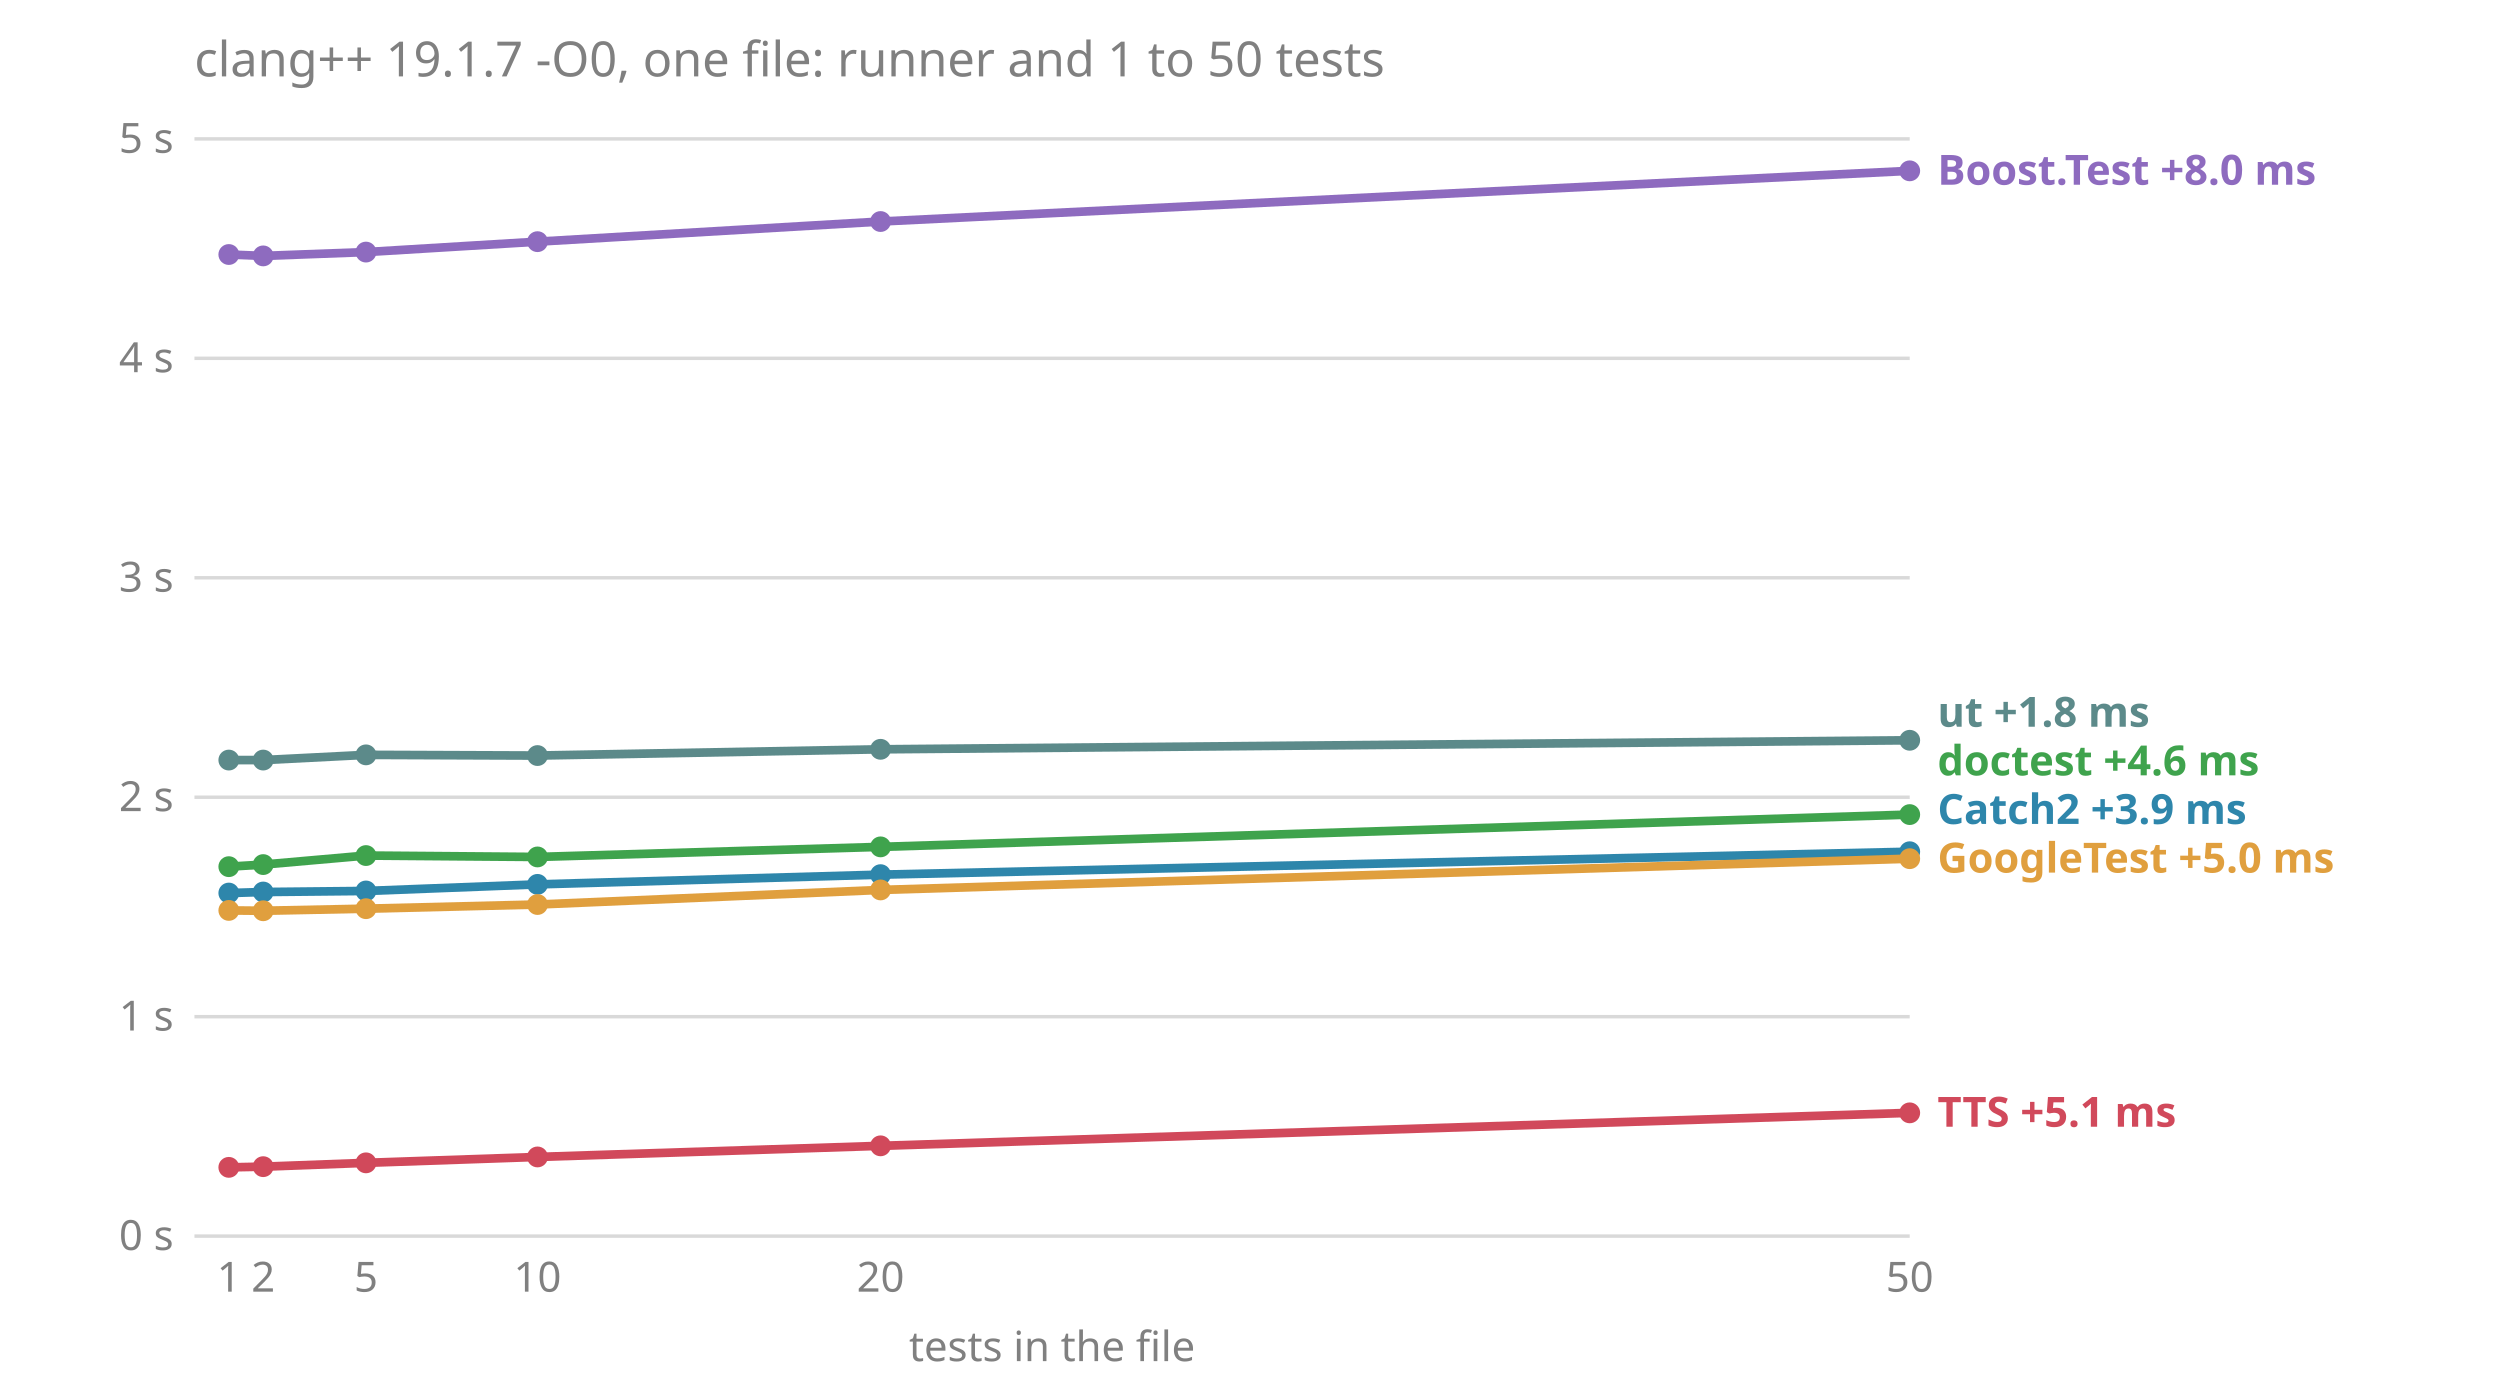
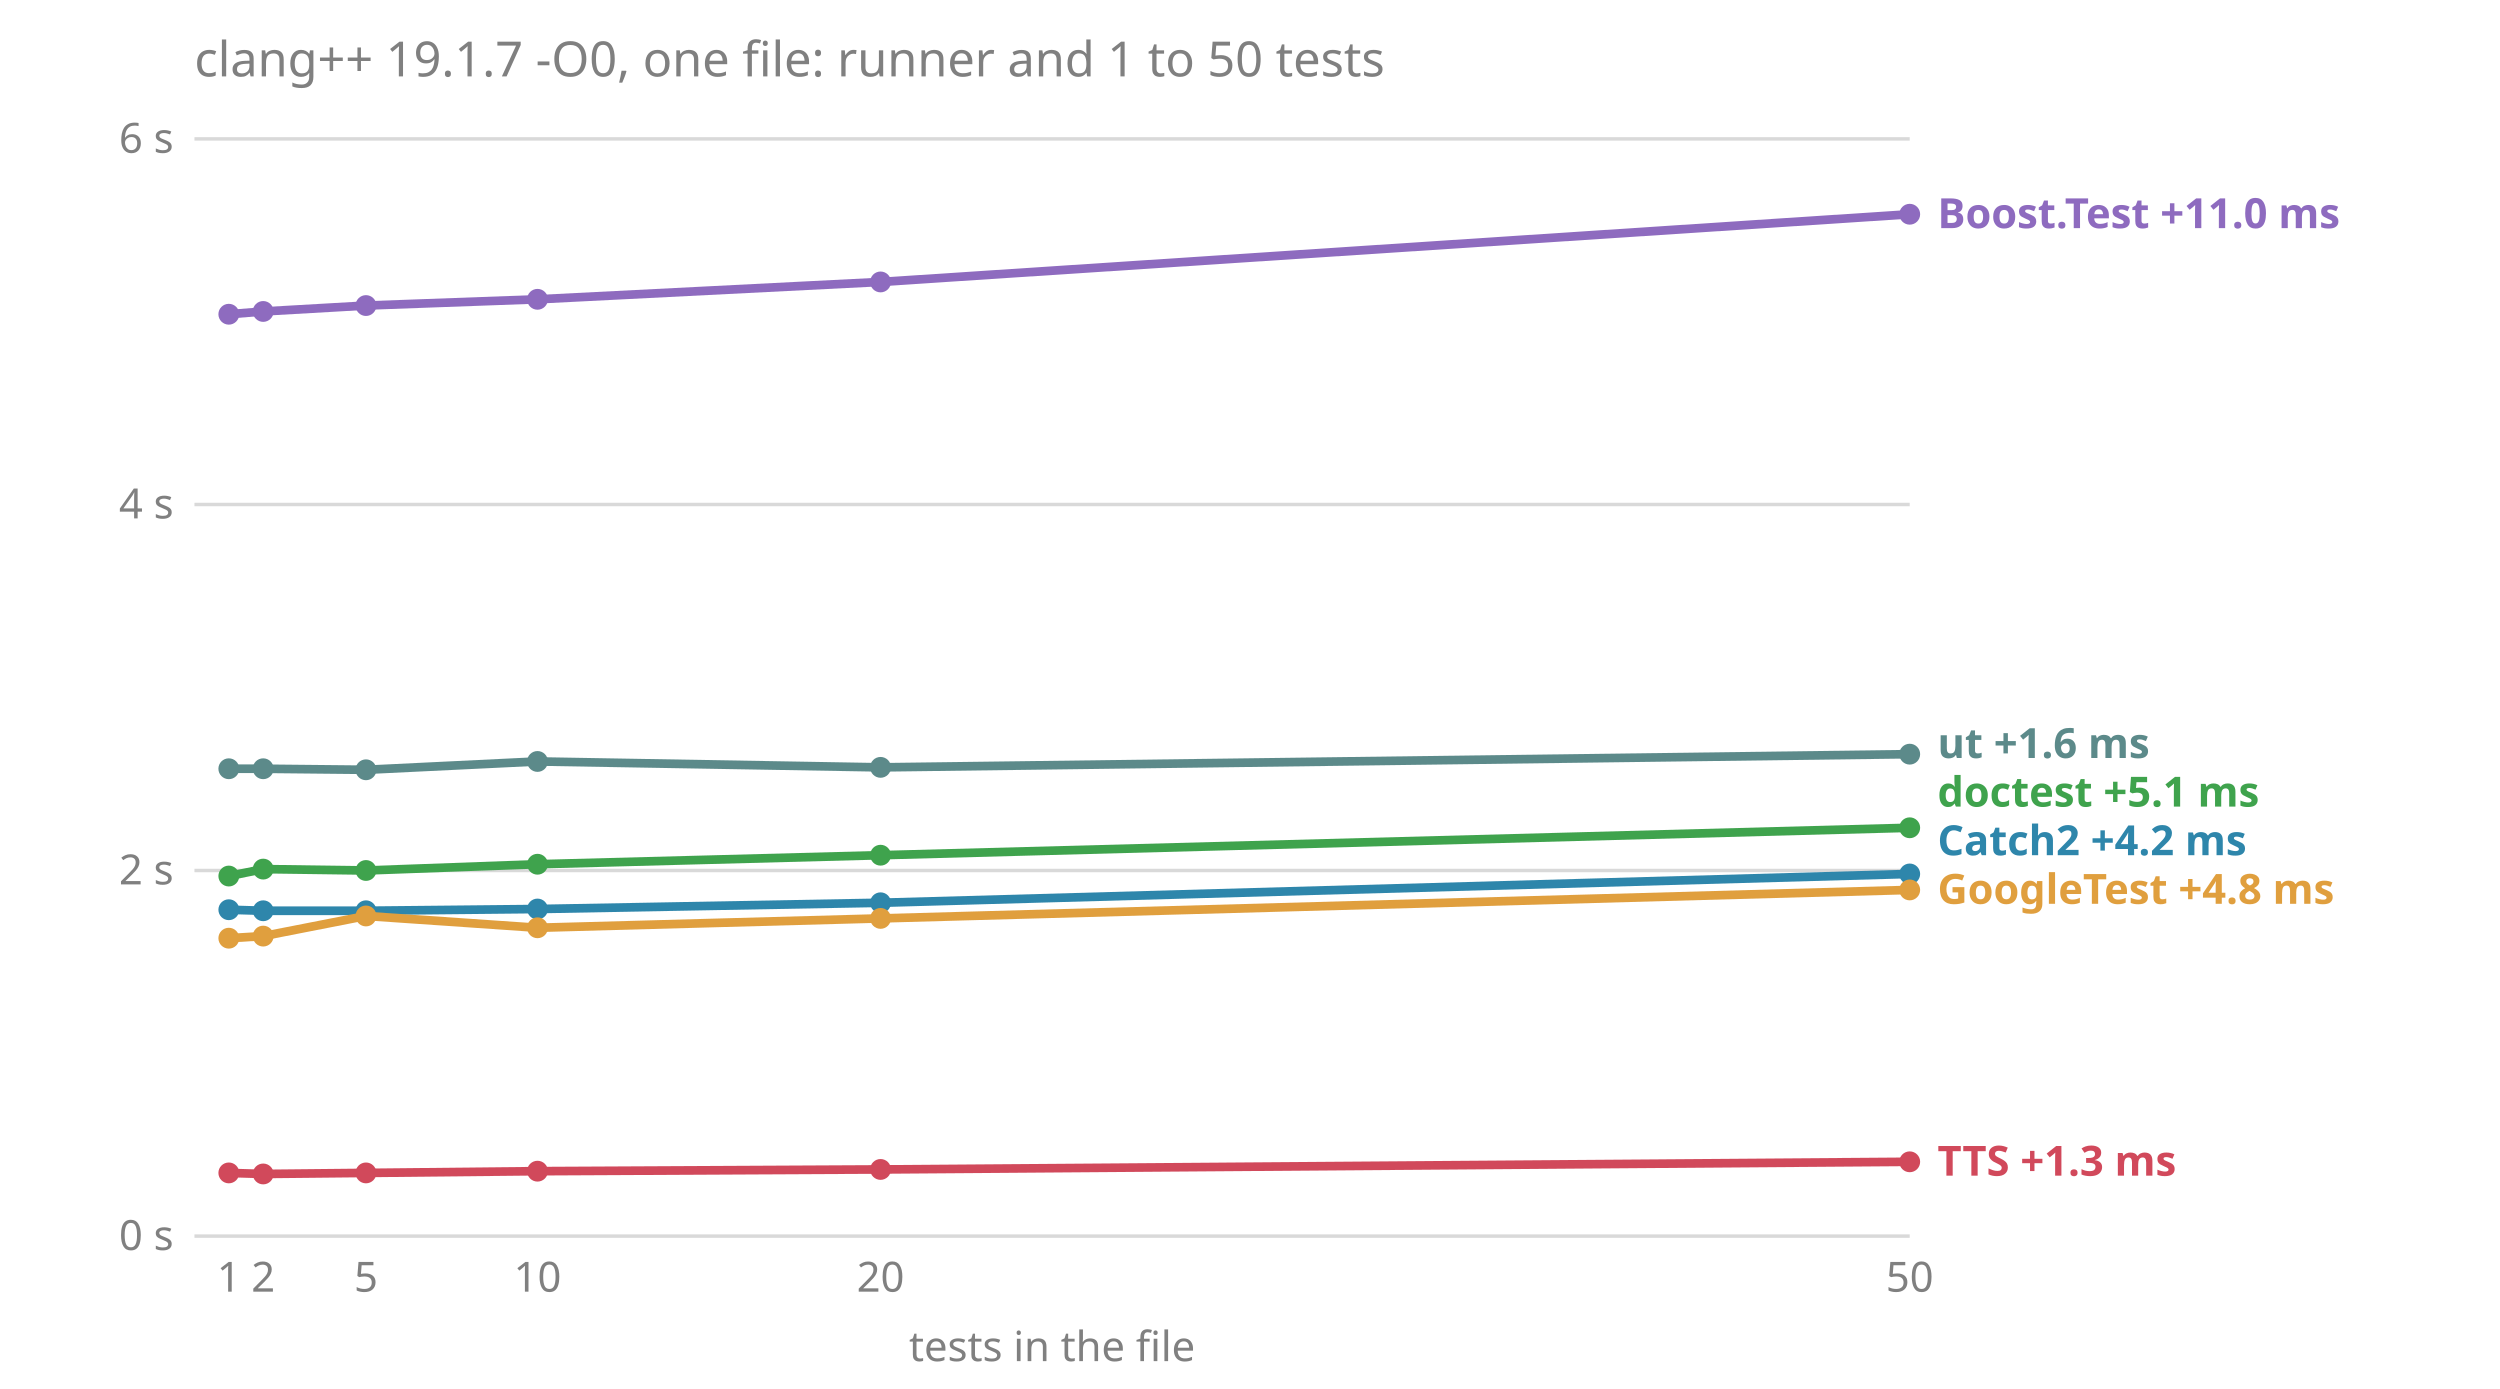
<svg xmlns="http://www.w3.org/2000/svg" viewBox="0 0 720 400" font-family="sans-serif" font-size="12">
  <text x="56" y="22" fill="#808080" font-size="14">clang++ 19.1.7 -O0, one file: runner and 1 to 50 tests</text>
  <line x1="56" x2="550" y1="356.0" y2="356.0" stroke="#808080" stroke-opacity="0.3" />
  <text x="50" y="360.0" fill="#808080" text-anchor="end">0 s</text>
-   <line x1="56" x2="550" y1="292.8" y2="292.8" stroke="#808080" stroke-opacity="0.3" />
-   <text x="50" y="296.8" fill="#808080" text-anchor="end">1 s</text>
-   <line x1="56" x2="550" y1="229.6" y2="229.6" stroke="#808080" stroke-opacity="0.3" />
-   <text x="50" y="233.6" fill="#808080" text-anchor="end">2 s</text>
-   <line x1="56" x2="550" y1="166.4" y2="166.4" stroke="#808080" stroke-opacity="0.3" />
-   <text x="50" y="170.4" fill="#808080" text-anchor="end">3 s</text>
-   <line x1="56" x2="550" y1="103.2" y2="103.2" stroke="#808080" stroke-opacity="0.3" />
-   <text x="50" y="107.2" fill="#808080" text-anchor="end">4 s</text>
+   <line x1="56" x2="550" y1="250.7" y2="250.7" stroke="#808080" stroke-opacity="0.3" />
+   <text x="50" y="254.7" fill="#808080" text-anchor="end">2 s</text>
+   <line x1="56" x2="550" y1="145.3" y2="145.3" stroke="#808080" stroke-opacity="0.3" />
+   <text x="50" y="149.3" fill="#808080" text-anchor="end">4 s</text>
  <line x1="56" x2="550" y1="40.0" y2="40.0" stroke="#808080" stroke-opacity="0.3" />
-   <text x="50" y="44.0" fill="#808080" text-anchor="end">5 s</text>
+   <text x="50" y="44.0" fill="#808080" text-anchor="end">6 s</text>
  <text x="65.9" y="372" fill="#808080" text-anchor="middle">1</text>
  <text x="75.8" y="372" fill="#808080" text-anchor="middle">2</text>
  <text x="105.4" y="372" fill="#808080" text-anchor="middle">5</text>
  <text x="154.8" y="372" fill="#808080" text-anchor="middle">10</text>
  <text x="253.6" y="372" fill="#808080" text-anchor="middle">20</text>
  <text x="550.0" y="372" fill="#808080" text-anchor="middle">50</text>
  <text x="303.0" y="392" fill="#808080" text-anchor="middle">tests in the file</text>
-   <text x="558" y="324.5" fill="#d1495b" font-weight="bold">TTS +5.1 ms</text>
-   <text x="558" y="251.3" fill="#e09f3e" font-weight="bold">GoogleTest +5.0 ms</text>
-   <text x="558" y="237.3" fill="#2e86ab" font-weight="bold">Catch2 +3.9 ms</text>
-   <text x="558" y="223.3" fill="#3fa34d" font-weight="bold">doctest +4.6 ms</text>
-   <text x="558" y="209.3" fill="#5c8a8a" font-weight="bold">ut +1.8 ms</text>
-   <text x="558" y="53.2" fill="#8e6bbf" font-weight="bold">Boost.Test +8.0 ms</text>
-   <polyline points="65.9,73.3 75.8,73.7 105.4,72.6 154.8,69.6 253.6,63.8 550.0,49.2" fill="none" stroke="#8e6bbf" stroke-width="2.5" />
-   <circle cx="65.9" cy="73.3" r="3" fill="#8e6bbf" />
-   <circle cx="75.8" cy="73.7" r="3" fill="#8e6bbf" />
-   <circle cx="105.4" cy="72.6" r="3" fill="#8e6bbf" />
-   <circle cx="154.8" cy="69.6" r="3" fill="#8e6bbf" />
-   <circle cx="253.6" cy="63.8" r="3" fill="#8e6bbf" />
-   <circle cx="550.0" cy="49.2" r="3" fill="#8e6bbf" />
-   <polyline points="65.9,257.2 75.8,256.9 105.4,256.6 154.8,254.7 253.6,251.9 550.0,245.3" fill="none" stroke="#2e86ab" stroke-width="2.5" />
-   <circle cx="65.9" cy="257.2" r="3" fill="#2e86ab" />
-   <circle cx="75.8" cy="256.9" r="3" fill="#2e86ab" />
-   <circle cx="105.4" cy="256.6" r="3" fill="#2e86ab" />
-   <circle cx="154.8" cy="254.7" r="3" fill="#2e86ab" />
-   <circle cx="253.6" cy="251.9" r="3" fill="#2e86ab" />
-   <circle cx="550.0" cy="245.3" r="3" fill="#2e86ab" />
-   <polyline points="65.9,249.6 75.8,249.0 105.4,246.4 154.8,246.8 253.6,243.9 550.0,234.6" fill="none" stroke="#3fa34d" stroke-width="2.5" />
-   <circle cx="65.9" cy="249.6" r="3" fill="#3fa34d" />
-   <circle cx="75.8" cy="249.0" r="3" fill="#3fa34d" />
-   <circle cx="105.4" cy="246.4" r="3" fill="#3fa34d" />
-   <circle cx="154.8" cy="246.8" r="3" fill="#3fa34d" />
-   <circle cx="253.6" cy="243.9" r="3" fill="#3fa34d" />
-   <circle cx="550.0" cy="234.6" r="3" fill="#3fa34d" />
-   <polyline points="65.9,262.2 75.8,262.3 105.4,261.7 154.8,260.5 253.6,256.3 550.0,247.3" fill="none" stroke="#e09f3e" stroke-width="2.5" />
-   <circle cx="65.9" cy="262.2" r="3" fill="#e09f3e" />
-   <circle cx="75.8" cy="262.3" r="3" fill="#e09f3e" />
-   <circle cx="105.4" cy="261.7" r="3" fill="#e09f3e" />
-   <circle cx="154.8" cy="260.5" r="3" fill="#e09f3e" />
-   <circle cx="253.6" cy="256.3" r="3" fill="#e09f3e" />
-   <circle cx="550.0" cy="247.3" r="3" fill="#e09f3e" />
-   <polyline points="65.9,336.2 75.8,336.0 105.4,334.9 154.8,333.2 253.6,330.0 550.0,320.5" fill="none" stroke="#d1495b" stroke-width="2.5" />
-   <circle cx="65.9" cy="336.2" r="3" fill="#d1495b" />
-   <circle cx="75.8" cy="336.0" r="3" fill="#d1495b" />
-   <circle cx="105.4" cy="334.9" r="3" fill="#d1495b" />
-   <circle cx="154.8" cy="333.2" r="3" fill="#d1495b" />
-   <circle cx="253.6" cy="330.0" r="3" fill="#d1495b" />
-   <circle cx="550.0" cy="320.5" r="3" fill="#d1495b" />
-   <polyline points="65.9,218.9 75.8,218.9 105.4,217.4 154.8,217.6 253.6,215.8 550.0,213.2" fill="none" stroke="#5c8a8a" stroke-width="2.5" />
-   <circle cx="65.9" cy="218.9" r="3" fill="#5c8a8a" />
-   <circle cx="75.8" cy="218.9" r="3" fill="#5c8a8a" />
-   <circle cx="105.4" cy="217.4" r="3" fill="#5c8a8a" />
-   <circle cx="154.8" cy="217.6" r="3" fill="#5c8a8a" />
-   <circle cx="253.6" cy="215.8" r="3" fill="#5c8a8a" />
-   <circle cx="550.0" cy="213.2" r="3" fill="#5c8a8a" />
+   <text x="558" y="338.6" fill="#d1495b" font-weight="bold">TTS +1.3 ms</text>
+   <text x="558" y="260.3" fill="#e09f3e" font-weight="bold">GoogleTest +4.8 ms</text>
+   <text x="558" y="246.3" fill="#2e86ab" font-weight="bold">Catch2 +4.2 ms</text>
+   <text x="558" y="232.3" fill="#3fa34d" font-weight="bold">doctest +5.1 ms</text>
+   <text x="558" y="218.3" fill="#5c8a8a" font-weight="bold">ut +1.6 ms</text>
+   <text x="558" y="65.7" fill="#8e6bbf" font-weight="bold">Boost.Test +11.0 ms</text>
+   <polyline points="65.9,90.5 75.8,89.7 105.4,88.0 154.8,86.2 253.6,81.2 550.0,61.7" fill="none" stroke="#8e6bbf" stroke-width="2.5" />
+   <circle cx="65.9" cy="90.5" r="3" fill="#8e6bbf" />
+   <circle cx="75.8" cy="89.7" r="3" fill="#8e6bbf" />
+   <circle cx="105.4" cy="88.0" r="3" fill="#8e6bbf" />
+   <circle cx="154.8" cy="86.2" r="3" fill="#8e6bbf" />
+   <circle cx="253.6" cy="81.2" r="3" fill="#8e6bbf" />
+   <circle cx="550.0" cy="61.7" r="3" fill="#8e6bbf" />
+   <polyline points="65.9,262.0 75.8,262.3 105.4,262.3 154.8,261.8 253.6,260.0 550.0,251.7" fill="none" stroke="#2e86ab" stroke-width="2.5" />
+   <circle cx="65.9" cy="262.0" r="3" fill="#2e86ab" />
+   <circle cx="75.8" cy="262.3" r="3" fill="#2e86ab" />
+   <circle cx="105.4" cy="262.3" r="3" fill="#2e86ab" />
+   <circle cx="154.8" cy="261.8" r="3" fill="#2e86ab" />
+   <circle cx="253.6" cy="260.0" r="3" fill="#2e86ab" />
+   <circle cx="550.0" cy="251.7" r="3" fill="#2e86ab" />
+   <polyline points="65.9,252.3 75.8,250.3 105.4,250.7 154.8,248.9 253.6,246.3 550.0,238.4" fill="none" stroke="#3fa34d" stroke-width="2.5" />
+   <circle cx="65.9" cy="252.3" r="3" fill="#3fa34d" />
+   <circle cx="75.8" cy="250.3" r="3" fill="#3fa34d" />
+   <circle cx="105.4" cy="250.7" r="3" fill="#3fa34d" />
+   <circle cx="154.8" cy="248.9" r="3" fill="#3fa34d" />
+   <circle cx="253.6" cy="246.3" r="3" fill="#3fa34d" />
+   <circle cx="550.0" cy="238.4" r="3" fill="#3fa34d" />
+   <polyline points="65.9,270.2 75.8,269.6 105.4,263.8 154.8,267.2 253.6,264.5 550.0,256.3" fill="none" stroke="#e09f3e" stroke-width="2.5" />
+   <circle cx="65.9" cy="270.2" r="3" fill="#e09f3e" />
+   <circle cx="75.8" cy="269.6" r="3" fill="#e09f3e" />
+   <circle cx="105.4" cy="263.8" r="3" fill="#e09f3e" />
+   <circle cx="154.8" cy="267.2" r="3" fill="#e09f3e" />
+   <circle cx="253.6" cy="264.5" r="3" fill="#e09f3e" />
+   <circle cx="550.0" cy="256.3" r="3" fill="#e09f3e" />
+   <polyline points="65.9,337.8 75.8,338.1 105.4,337.8 154.8,337.3 253.6,336.8 550.0,334.6" fill="none" stroke="#d1495b" stroke-width="2.5" />
+   <circle cx="65.9" cy="337.8" r="3" fill="#d1495b" />
+   <circle cx="75.8" cy="338.1" r="3" fill="#d1495b" />
+   <circle cx="105.4" cy="337.8" r="3" fill="#d1495b" />
+   <circle cx="154.8" cy="337.3" r="3" fill="#d1495b" />
+   <circle cx="253.6" cy="336.8" r="3" fill="#d1495b" />
+   <circle cx="550.0" cy="334.6" r="3" fill="#d1495b" />
+   <polyline points="65.9,221.4 75.8,221.4 105.4,221.7 154.8,219.3 253.6,221.0 550.0,217.2" fill="none" stroke="#5c8a8a" stroke-width="2.5" />
+   <circle cx="65.9" cy="221.4" r="3" fill="#5c8a8a" />
+   <circle cx="75.8" cy="221.4" r="3" fill="#5c8a8a" />
+   <circle cx="105.4" cy="221.7" r="3" fill="#5c8a8a" />
+   <circle cx="154.8" cy="219.3" r="3" fill="#5c8a8a" />
+   <circle cx="253.6" cy="221.0" r="3" fill="#5c8a8a" />
+   <circle cx="550.0" cy="217.2" r="3" fill="#5c8a8a" />
</svg>
